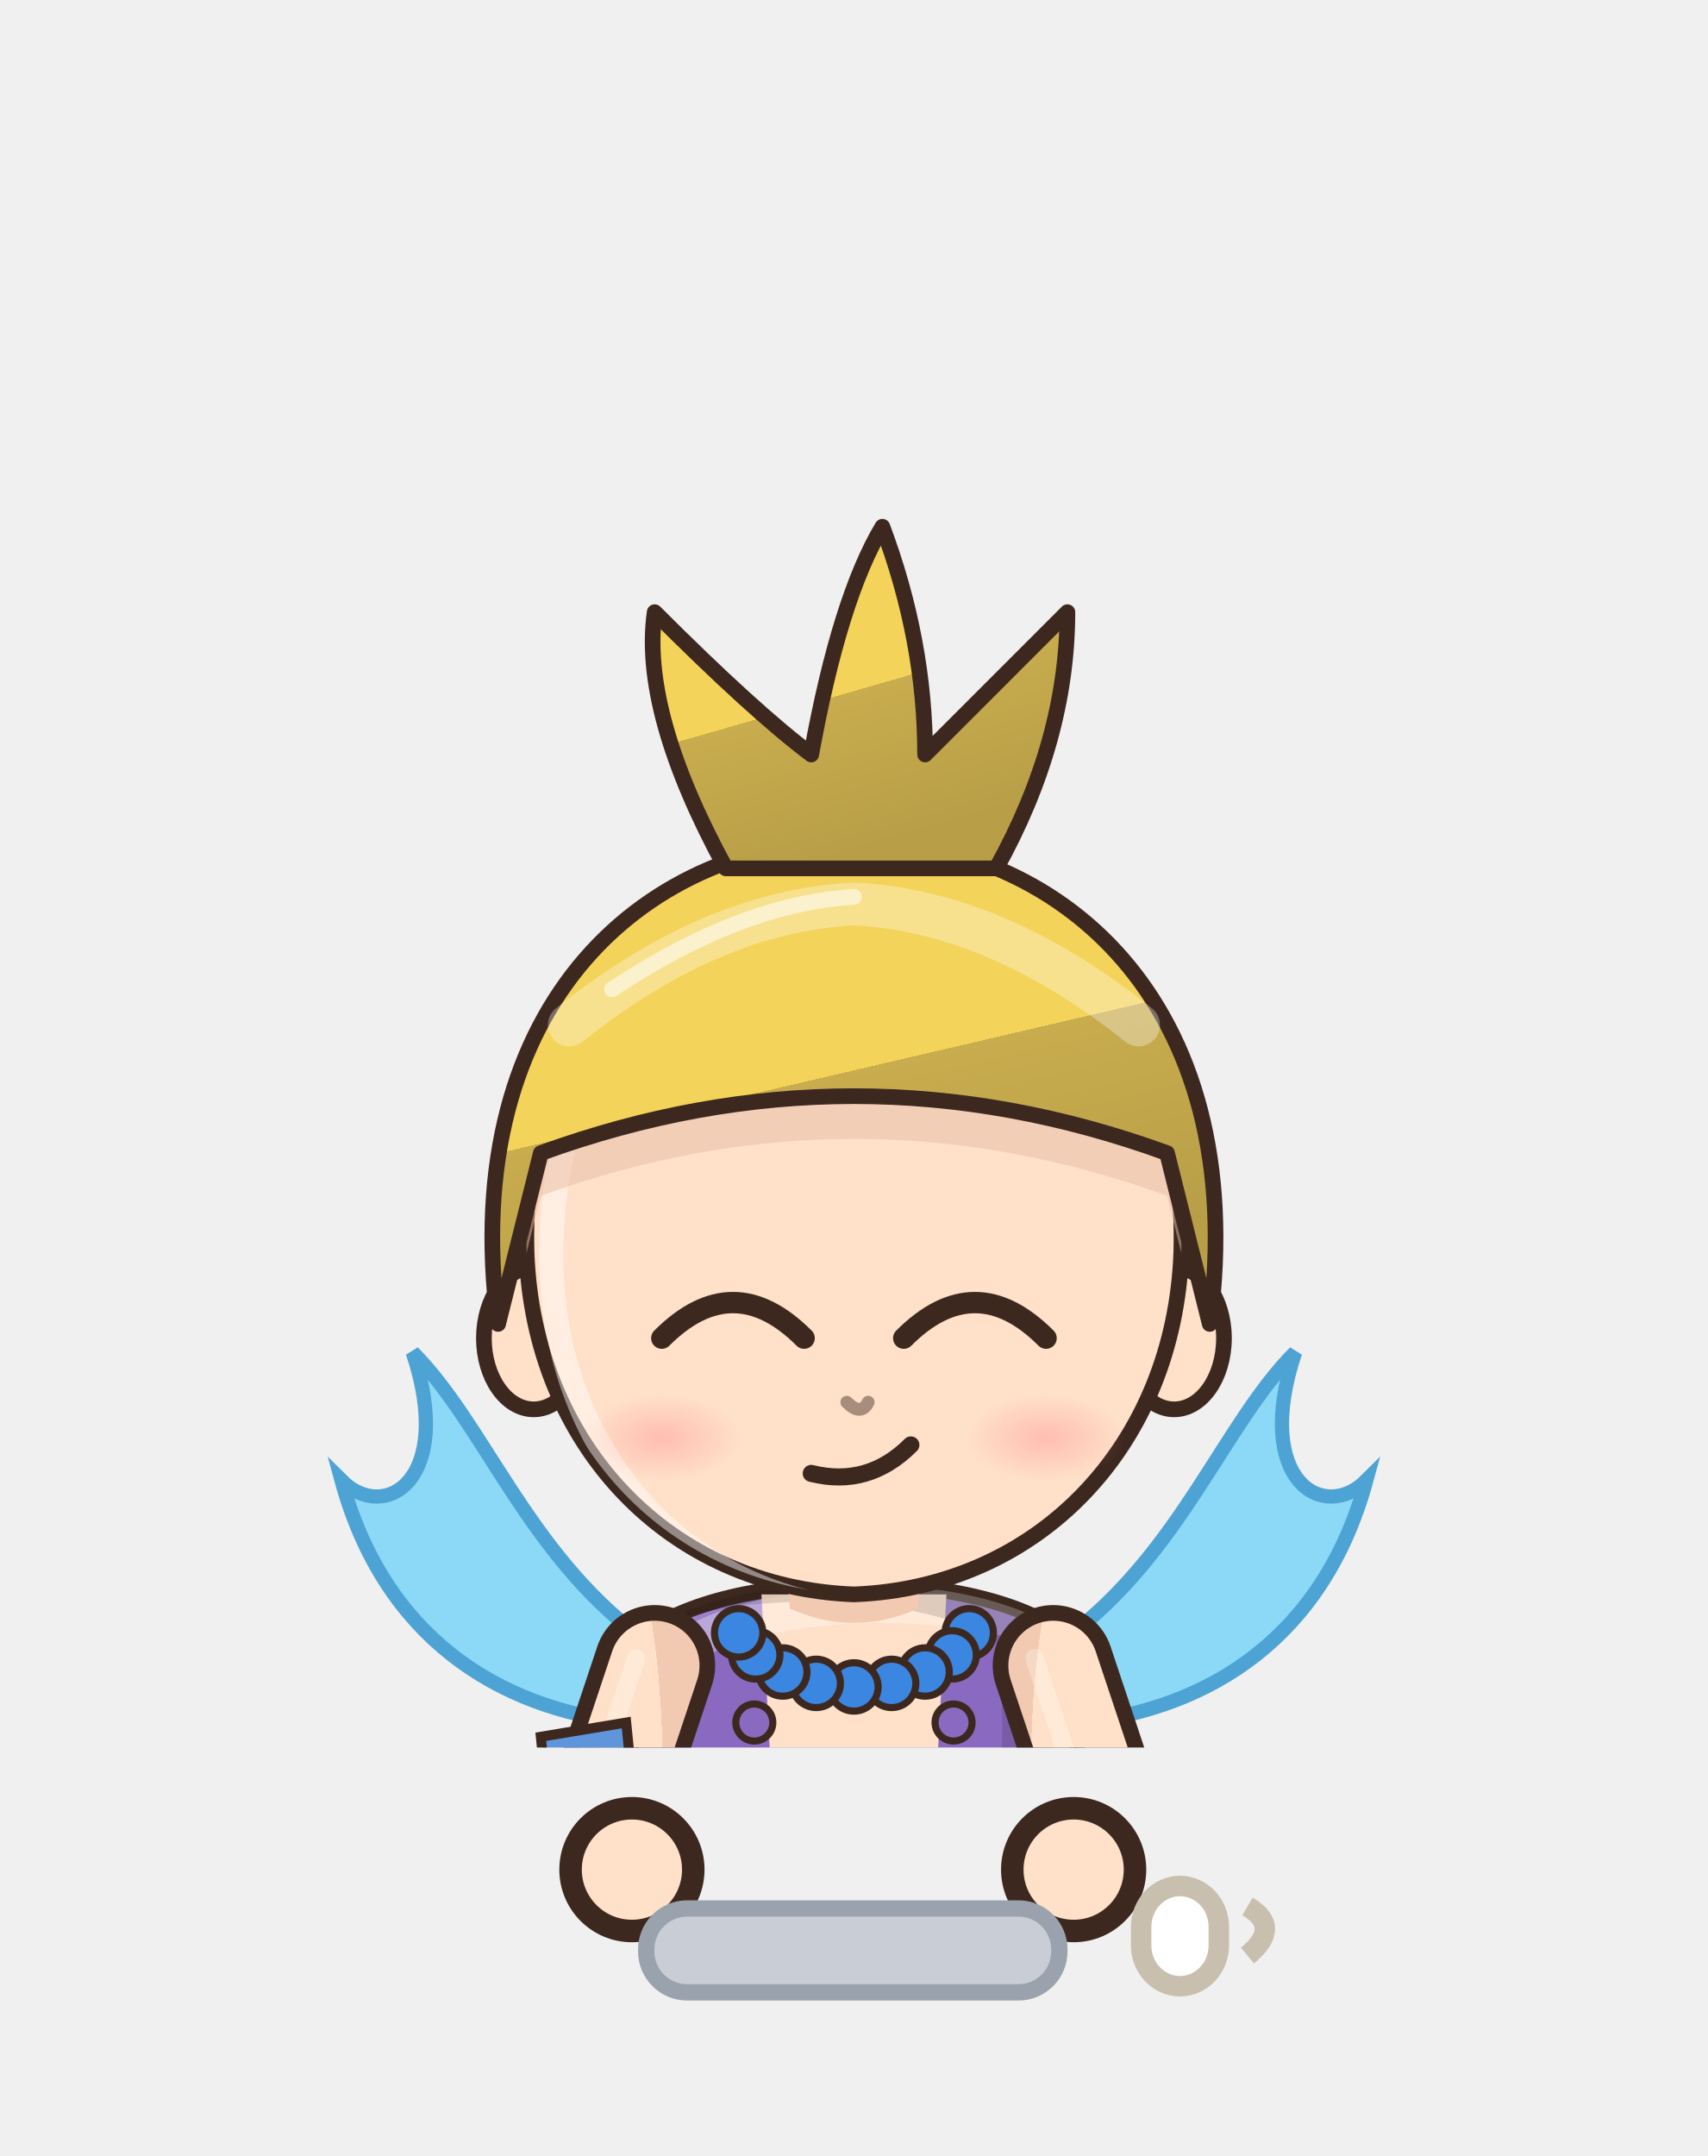
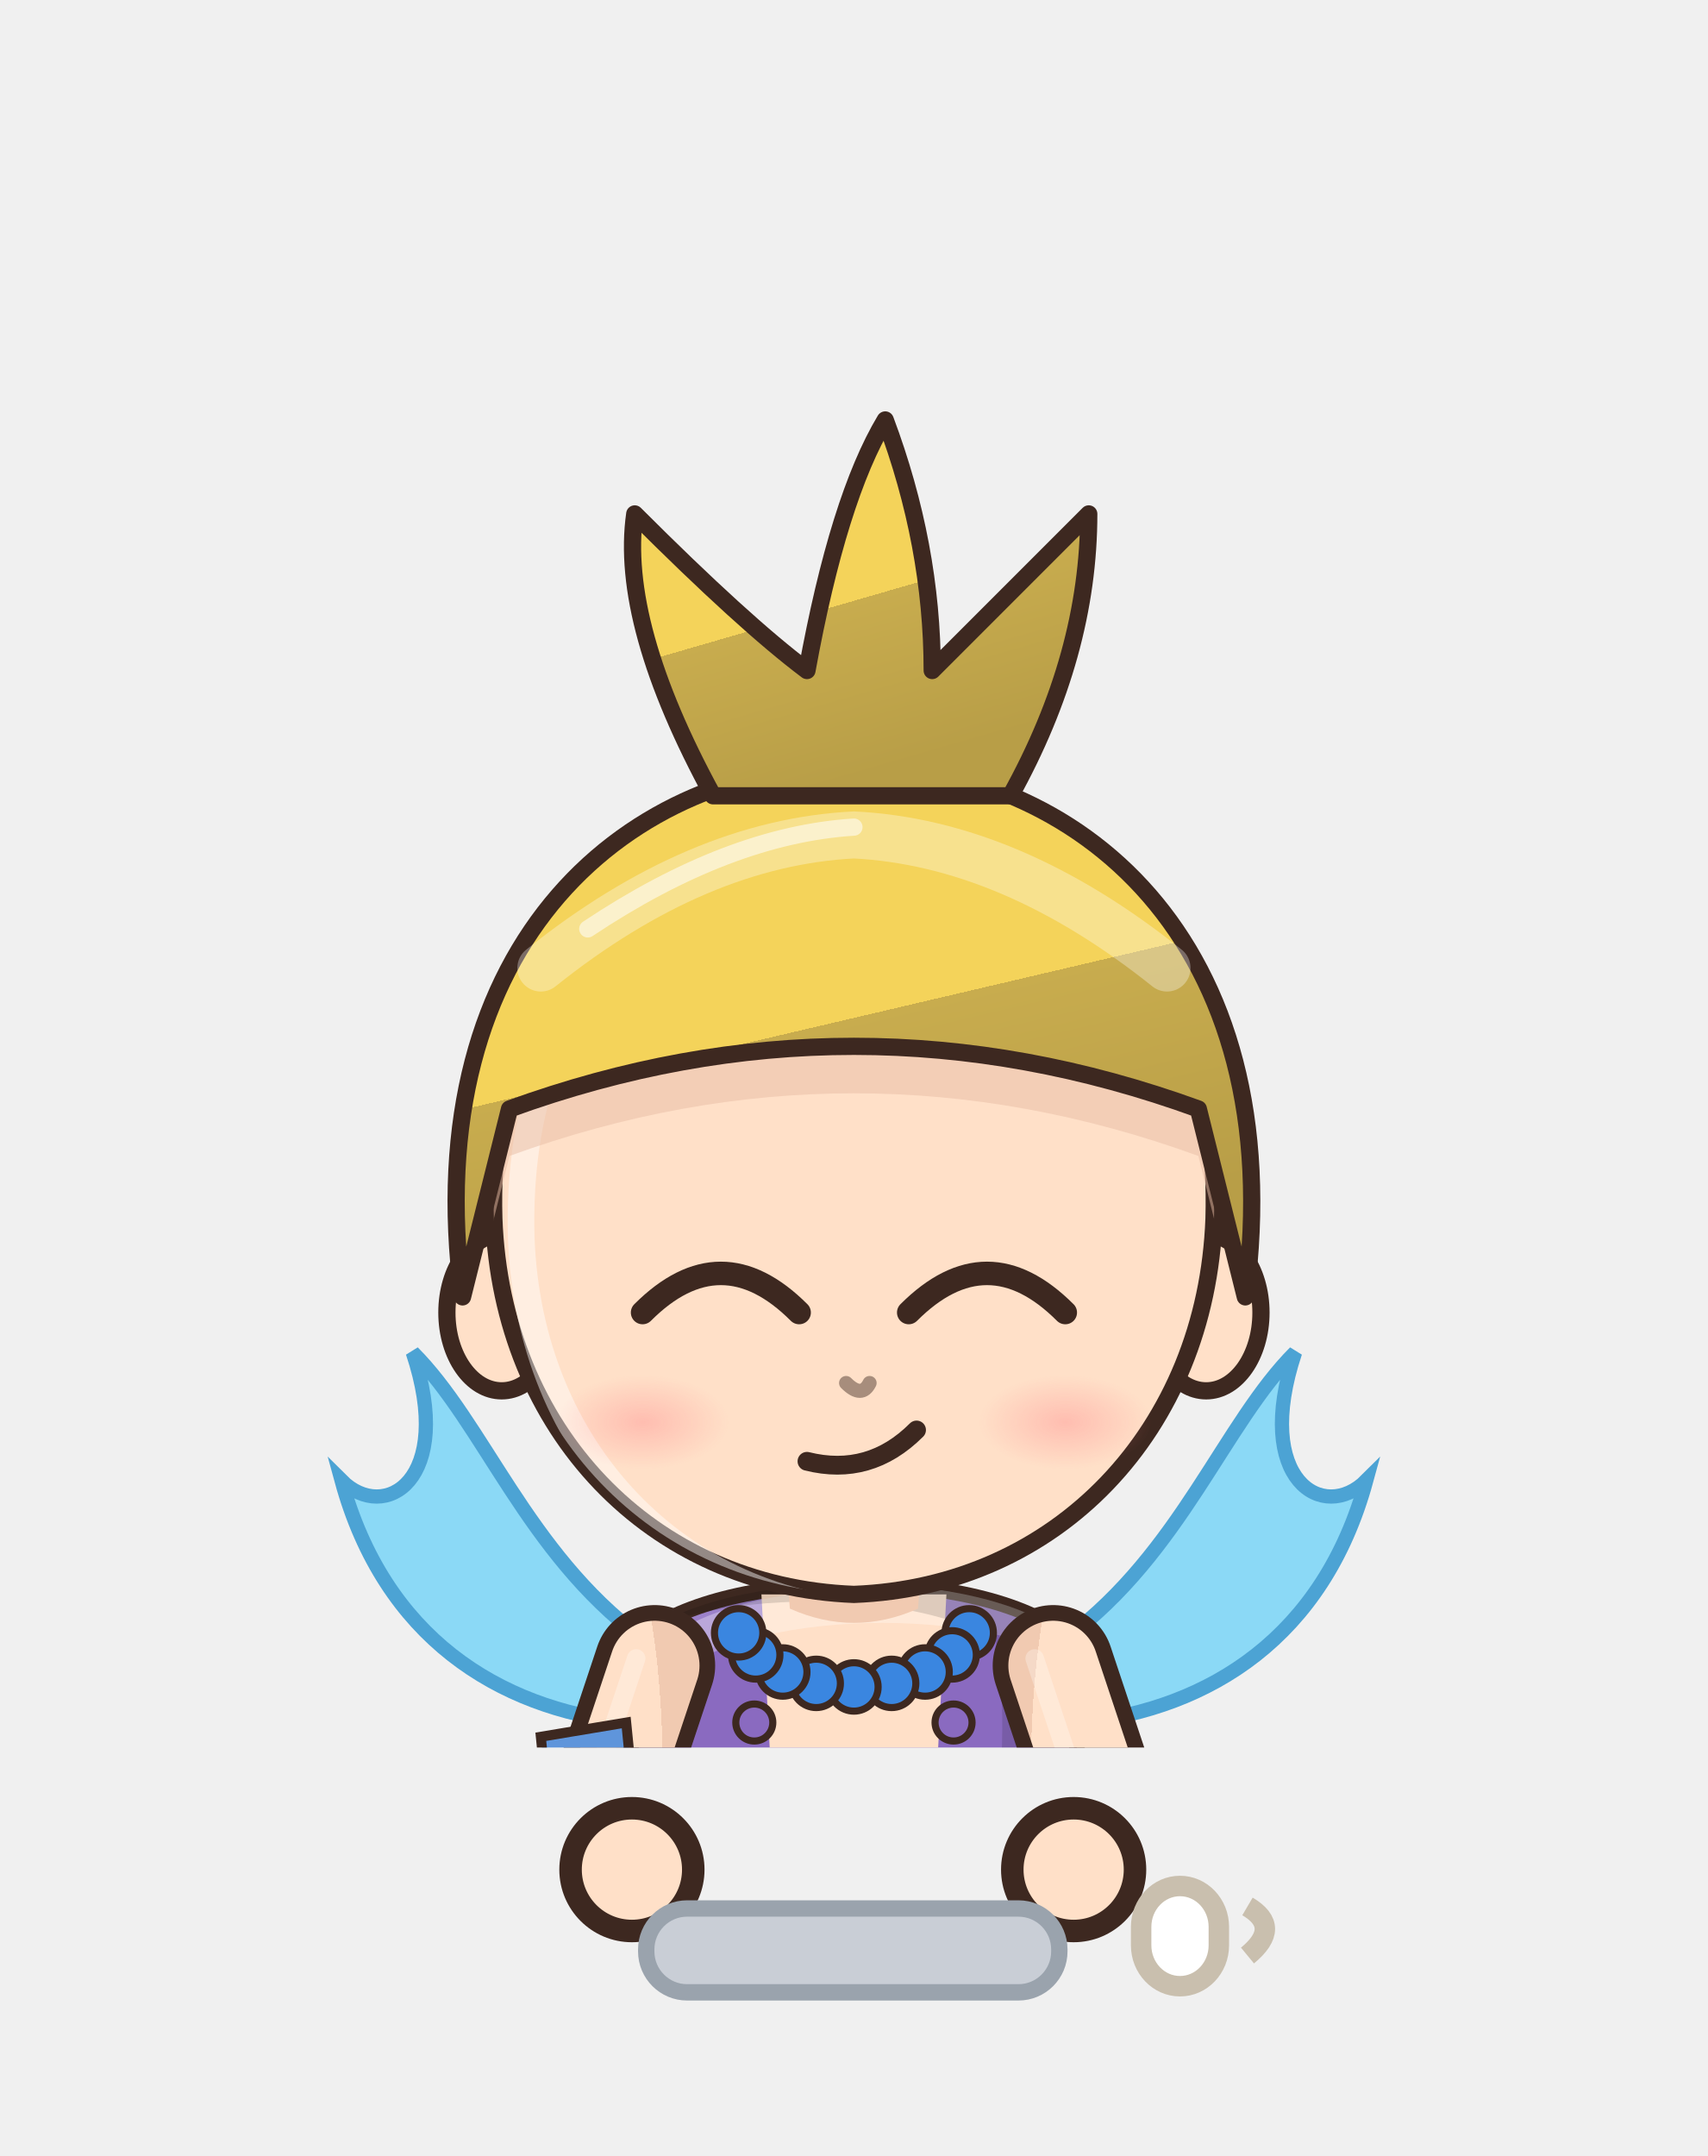
<svg xmlns="http://www.w3.org/2000/svg" viewBox="493.6 308.6 83.5 105.4" width="83.5" height="105.4">
  <svg x="493.6" y="308.6" viewBox="-120 -180 240 245.51" width="83.512" height="85.431">
    <defs>
      <linearGradient id="hair60" x1="0" y1="0" x2=".35" y2="1">
        <stop offset="0" stop-color="#f5da74" />
        <stop offset=".16" stop-color="#f5da74" />
        <stop offset=".16" stop-color="#f4d35a" />
        <stop offset=".58" stop-color="#f4d35a" />
        <stop offset=".58" stop-color="#c8ac4e" />
        <stop offset="1" stop-color="#b89e47" />
      </linearGradient>
      <radialGradient id="skin60" cx=".4" cy=".32" r=".85">
        <stop offset="0" stop-color="#ffe0c8" />
        <stop offset=".84" stop-color="#ffe0c8" />
        <stop offset=".84" stop-color="#f1cab1" />
        <stop offset="1" stop-color="#f1cab1" />
      </radialGradient>
      <linearGradient id="cloth60" x1="0" y1="0" x2=".45" y2="1">
        <stop offset="0" stop-color="#9c81ca" />
        <stop offset=".16" stop-color="#9c81ca" />
        <stop offset=".16" stop-color="#8a6ac0" />
        <stop offset=".6" stop-color="#8a6ac0" />
        <stop offset=".6" stop-color="#7559a3" />
        <stop offset="1" stop-color="#6b5195" />
      </linearGradient>
      <linearGradient id="iris60" x1="0" y1="0" x2="0" y2="1">
        <stop offset="0" stop-color="#212836" />
        <stop offset=".5" stop-color="#4a5a7a" />
        <stop offset="1" stop-color="#9ba4b5" />
      </linearGradient>
      <linearGradient id="straw60" x1="0" y1="0" x2=".3" y2="1">
        <stop offset="0" stop-color="#ffe7aa" />
        <stop offset=".16" stop-color="#ffe7aa" />
        <stop offset=".16" stop-color="#ffe39a" />
        <stop offset=".58" stop-color="#ffe39a" />
        <stop offset=".58" stop-color="#e9b456" />
        <stop offset="1" stop-color="#d6a54f" />
      </linearGradient>
      <radialGradient id="blush60">
        <stop offset="0" stop-color="#ff7f86" stop-opacity=".9" />
        <stop offset="1" stop-color="#ff7f86" stop-opacity="0" />
      </radialGradient>
      <clipPath id="face60">
        <path d="M -46,-4 C -47,-38 -25,-55 0,-55 C 25,-55 47,-38 46,-4 C 45,23 26,43 0,44 C -26,43 -45,23 -46,-4 Z" />
      </clipPath>
      <clipPath id="torso60">
        <path d="M -30,50 C -34,68 -28,94 -26,124 L 26,124 C 28,94 34,68 30,50 C 18,40 -18,40 -30,50 Z" />
      </clipPath>
    </defs>
    <ellipse cx="0" cy="208" rx="42" ry="7" fill="#000000" opacity=".16" />
+     <g transform="translate(0,44) scale(1.1) translate(0,-44)" />
    <path d="M -23.5,118 Q -24.5,160.0 -20.5,202 L -5.5,202 Q -1.5,160.0 -2.5,118 Z" fill="#3b4258" stroke="#3d2820" stroke-width="2.2" stroke-linejoin="round" />
    <path d="M -9,124 Q -8,160 -10,196" stroke="#000000" stroke-width="4.5" fill="none" opacity=".14" stroke-linecap="round" />
    <path d="M -18,126 Q -19,150 -18,170" stroke="#ffffff" stroke-width="2" fill="none" opacity=".22" stroke-linecap="round" />
    <ellipse cx="-13" cy="205" rx="14" ry="7" fill="#3a2a24" stroke="#3d2820" stroke-width="2.2" stroke-linejoin="round" />
    <ellipse cx="-17" cy="202.5" rx="5" ry="2" fill="#ffffff" opacity=".35" />
    <path d="M 2.5,118 Q 1.5,160.0 5.5,202 L 20.5,202 Q 24.5,160.0 23.5,118 Z" fill="#3b4258" stroke="#3d2820" stroke-width="2.2" stroke-linejoin="round" />
    <path d="M 17,124 Q 18,160 16,196" stroke="#000000" stroke-width="4.5" fill="none" opacity=".14" stroke-linecap="round" />
    <path d="M 8,126 Q 7,150 8,170" stroke="#ffffff" stroke-width="2" fill="none" opacity=".22" stroke-linecap="round" />
    <ellipse cx="13" cy="205" rx="14" ry="7" fill="#3a2a24" stroke="#3d2820" stroke-width="2.2" stroke-linejoin="round" />
    <ellipse cx="9" cy="202.5" rx="5" ry="2" fill="#ffffff" opacity=".35" />
    <path d="M -30,50 C -34,68 -28,94 -26,124 L 26,124 C 28,94 34,68 30,50 C 18,40 -18,40 -30,50 Z" fill="url(#cloth60)" stroke="#3d2820" stroke-width="2.2" stroke-linejoin="round" />
    <path d="M -13,44 L 13,44 L 9,118 L -9,118 Z" fill="url(#skin60)" />
    <circle cx="-14" cy="62" r="2.6" fill="#8a6ac0" stroke="#3d2820" stroke-width="1" />
    <circle cx="-14" cy="80" r="2.6" fill="#8a6ac0" stroke="#3d2820" stroke-width="1" />
    <circle cx="-14" cy="98" r="2.6" fill="#8a6ac0" stroke="#3d2820" stroke-width="1" />
    <circle cx="14" cy="62" r="2.6" fill="#8a6ac0" stroke="#3d2820" stroke-width="1" />
    <circle cx="14" cy="80" r="2.6" fill="#8a6ac0" stroke="#3d2820" stroke-width="1" />
    <circle cx="14" cy="98" r="2.6" fill="#8a6ac0" stroke="#3d2820" stroke-width="1" />
    <g clip-path="url(#torso60)">
      <path d="M -30,50 C -34,68 -28,94 -26,124 L 26,124 C 28,94 34,68 30,50 C 18,40 -18,40 -30,50 Z" transform="translate(4,3)" fill="none" stroke="#ffffff" stroke-width="5" opacity=".3" />
      <path d="M -30,50 C -34,68 -28,94 -26,124 L 26,124 C 28,94 34,68 30,50 C 18,40 -18,40 -30,50 Z" transform="translate(-6,-2)" fill="none" stroke="#000000" stroke-width="9" opacity=".13" />
    </g>
    <circle cx="16.2" cy="49.4" r="3.4" fill="#3a86e0" stroke="#3d2820" stroke-width="1" />
    <circle cx="13.8" cy="52.5" r="3.4" fill="#3a86e0" stroke="#3d2820" stroke-width="1" />
    <circle cx="10.0" cy="54.9" r="3.4" fill="#3a86e0" stroke="#3d2820" stroke-width="1" />
    <circle cx="5.3" cy="56.5" r="3.4" fill="#3a86e0" stroke="#3d2820" stroke-width="1" />
    <circle cx="0.0" cy="57.0" r="3.4" fill="#3a86e0" stroke="#3d2820" stroke-width="1" />
    <circle cx="-5.3" cy="56.5" r="3.4" fill="#3a86e0" stroke="#3d2820" stroke-width="1" />
    <circle cx="-10.0" cy="54.9" r="3.4" fill="#3a86e0" stroke="#3d2820" stroke-width="1" />
    <circle cx="-13.8" cy="52.5" r="3.4" fill="#3a86e0" stroke="#3d2820" stroke-width="1" />
    <circle cx="-16.2" cy="49.4" r="3.4" fill="#3a86e0" stroke="#3d2820" stroke-width="1" />
    <path d="M -30,50 C -46,38 -52,20 -62,10 C -56,28 -66,34 -72,28 C -66,50 -50,60 -32,62 Z" fill="#7fd6f6" stroke="#3a9ad0" stroke-width="2" opacity=".9" />
    <path d="M 30,50 C 46,38 52,20 62,10 C 56,28 66,34 72,28 C 66,50 50,60 32,62 Z" fill="#7fd6f6" stroke="#3a9ad0" stroke-width="2" opacity=".9" />
    <path d="M -28,54 L -38,84 L -31,102" stroke="#3d2820" stroke-width="17" fill="none" stroke-linecap="round" stroke-linejoin="round" />
    <path d="M -28,54 L -38,84 L -31,102" stroke="url(#skin60)" stroke-width="12.6" fill="none" stroke-linecap="round" stroke-linejoin="round" />
    <path d="M -28,54 L -38,84 L -31,102" transform="translate(-2.6,-1)" stroke="#ffffff" stroke-width="2.6" fill="none" stroke-linecap="round" stroke-linejoin="round" opacity=".28" />
    <path d="M 28,54 L 38,84 L 31,102" stroke="#3d2820" stroke-width="17" fill="none" stroke-linecap="round" stroke-linejoin="round" />
    <path d="M 28,54 L 38,84 L 31,102" stroke="url(#skin60)" stroke-width="12.6" fill="none" stroke-linecap="round" stroke-linejoin="round" />
    <path d="M 28,54 L 38,84 L 31,102" transform="translate(-2.6,-1)" stroke="#ffffff" stroke-width="2.6" fill="none" stroke-linecap="round" stroke-linejoin="round" opacity=".28" />
    <circle cx="-31" cy="102" r="8.5" fill="url(#skin60)" stroke="#3d2820" stroke-width="2.2" />
    <circle cx="31" cy="102" r="8.5" fill="url(#skin60)" stroke="#3d2820" stroke-width="2.2" />
    <path d="M -44,64 L -32,62 L -31,72 L -43,74 Z" fill="#5f95db" stroke="#3d2820" stroke-width="1.4" />
    <path d="M -10,34 L 10,34 L 9,46 Q 0,50 -9,46 Z" fill="#f1cab1" />
-     <ellipse cx="-45" cy="8" rx="7" ry="10" fill="url(#skin60)" stroke="#3d2820" stroke-width="2.2" stroke-linejoin="round" />
-     <ellipse cx="45" cy="8" rx="7" ry="10" fill="url(#skin60)" stroke="#3d2820" stroke-width="2.2" stroke-linejoin="round" />
-     <path d="M -46,-4 C -47,-38 -25,-55 0,-55 C 25,-55 47,-38 46,-4 C 45,23 26,43 0,44 C -26,43 -45,23 -46,-4 Z" fill="url(#skin60)" stroke="#3d2820" stroke-width="2.2" stroke-linejoin="round" />
-     <g clip-path="url(#face60)">
-       <path d="M -46,-4 C -47,-38 -25,-55 0,-55 C 25,-55 47,-38 46,-4 C 45,23 26,43 0,44 C -26,43 -45,23 -46,-4 Z" transform="translate(3.5,2.5)" fill="none" stroke="#ffffff" stroke-width="3.4" opacity=".45" />
-     </g>
-     <g clip-path="url(#face60)">
-       <path d="M -50,6 C -56,-40 -28,-62 0,-62 C 28,-62 56,-40 50,6 L 44,-18 Q 0,-34 -44,-18 Z" transform="translate(0,6)" fill="#e7bca4" opacity=".5" />
-     </g>
-     <path d="M -27,8 Q -17,-2 -7,8" stroke="#3d2820" stroke-width="3" fill="none" stroke-linecap="round" />
-     <path d="M 7,8 Q 17,-2 27,8" stroke="#3d2820" stroke-width="3" fill="none" stroke-linecap="round" />
-     <path d="M -6,27 Q 2,29 8,23" stroke="#3d2820" stroke-width="2.4" fill="none" stroke-linecap="round" />
-     <ellipse cx="-27" cy="22" rx="11" ry="6" fill="url(#blush60)" opacity="0.40" />
-     <ellipse cx="27" cy="22" rx="11" ry="6" fill="url(#blush60)" opacity="0.40" />
-     <path d="M -1,17 Q 1,19 2,17" stroke="#a78d7c" stroke-width="1.8" fill="none" stroke-linecap="round" />
-     <path d="M -50,6 C -56,-40 -28,-62 0,-62 C 28,-62 56,-40 50,6 L 44,-18 Q 0,-34 -44,-18 Z" fill="url(#hair60)" stroke="#3d2820" stroke-width="2.2" stroke-linejoin="round" />
-     <path d="M -18,-58 Q -30,-80 -28,-94 Q -14,-80 -6,-74 Q -2,-96 4,-106 Q 10,-90 10,-74 Q 20,-84 30,-94 Q 30,-76 20,-58 Z" fill="url(#hair60)" stroke="#3d2820" stroke-width="2.2" stroke-linejoin="round" />
-     <defs>
-       <clipPath id="hf60">
-         <path d="M -50,6 C -56,-40 -28,-62 0,-62 C 28,-62 56,-40 50,6 L 44,-18 Q 0,-34 -44,-18 Z" />
-       </clipPath>
-     </defs>
-     <g clip-path="url(#hf60)">
-       <path d="M -40,-36 Q -20,-52 0,-53 Q 20,-52 40,-36" stroke="#ffffff" stroke-width="6" fill="none" stroke-linecap="round" opacity=".32" />
-       <path d="M -34,-41 Q -16,-53 0,-54" stroke="#ffffff" stroke-width="2.2" fill="none" stroke-linecap="round" opacity=".55" />
+     <g transform="translate(0,44) scale(1.1) translate(0,-44)">
+       <ellipse cx="-45" cy="8" rx="7" ry="10" fill="url(#skin60)" stroke="#3d2820" stroke-width="2.2" stroke-linejoin="round" />
+       <ellipse cx="45" cy="8" rx="7" ry="10" fill="url(#skin60)" stroke="#3d2820" stroke-width="2.2" stroke-linejoin="round" />
+       <path d="M -46,-4 C -47,-38 -25,-55 0,-55 C 25,-55 47,-38 46,-4 C 45,23 26,43 0,44 C -26,43 -45,23 -46,-4 Z" fill="url(#skin60)" stroke="#3d2820" stroke-width="2.2" stroke-linejoin="round" />
+       <g clip-path="url(#face60)">
+         <path d="M -46,-4 C -47,-38 -25,-55 0,-55 C 25,-55 47,-38 46,-4 C 45,23 26,43 0,44 C -26,43 -45,23 -46,-4 Z" transform="translate(3.5,2.5)" fill="none" stroke="#ffffff" stroke-width="3.4" opacity=".45" />
+       </g>
+       <g clip-path="url(#face60)">
+         <path d="M -50,6 C -56,-40 -28,-62 0,-62 C 28,-62 56,-40 50,6 L 44,-18 Q 0,-34 -44,-18 Z" transform="translate(0,6)" fill="#e7bca4" opacity=".5" />
+       </g>
+       <path d="M -27,8 Q -17,-2 -7,8" stroke="#3d2820" stroke-width="3" fill="none" stroke-linecap="round" />
+       <path d="M 7,8 Q 17,-2 27,8" stroke="#3d2820" stroke-width="3" fill="none" stroke-linecap="round" />
+       <path d="M -6,27 Q 2,29 8,23" stroke="#3d2820" stroke-width="2.4" fill="none" stroke-linecap="round" />
+       <ellipse cx="-27" cy="22" rx="11" ry="6" fill="url(#blush60)" opacity="0.40" />
+       <ellipse cx="27" cy="22" rx="11" ry="6" fill="url(#blush60)" opacity="0.40" />
+       <path d="M -1,17 Q 1,19 2,17" stroke="#a78d7c" stroke-width="1.8" fill="none" stroke-linecap="round" />
+       <path d="M -50,6 C -56,-40 -28,-62 0,-62 C 28,-62 56,-40 50,6 L 44,-18 Q 0,-34 -44,-18 Z" fill="url(#hair60)" stroke="#3d2820" stroke-width="2.2" stroke-linejoin="round" />
+       <path d="M -18,-58 Q -30,-80 -28,-94 Q -14,-80 -6,-74 Q -2,-96 4,-106 Q 10,-90 10,-74 Q 20,-84 30,-94 Q 30,-76 20,-58 Z" fill="url(#hair60)" stroke="#3d2820" stroke-width="2.2" stroke-linejoin="round" />
+       <defs>
+         <clipPath id="hf60">
+           <path d="M -50,6 C -56,-40 -28,-62 0,-62 C 28,-62 56,-40 50,6 L 44,-18 Q 0,-34 -44,-18 Z" />
+         </clipPath>
+       </defs>
+       <g clip-path="url(#hf60)">
+         <path d="M -40,-36 Q -20,-52 0,-53 Q 20,-52 40,-36" stroke="#ffffff" stroke-width="6" fill="none" stroke-linecap="round" opacity=".32" />
+         <path d="M -34,-41 Q -16,-53 0,-54" stroke="#ffffff" stroke-width="2.2" fill="none" stroke-linecap="round" opacity=".55" />
+       </g>
    </g>
  </svg>
  <circle cx="524.5" cy="400.0" r="3.0" fill="#ffe0c8" stroke="#3d2820" stroke-width="1.1" />
  <circle cx="546.1" cy="400.0" r="3.0" fill="#ffe0c8" stroke="#3d2820" stroke-width="1.1" />
  <rect x="525.2" y="401.9" width="20.2" height="4.1" rx="2" fill="#c9ced6" stroke="#9aa3ad" stroke-width=".8" />
  <rect x="549.4" y="400.8" width="3.8" height="4.9" rx="2" fill="#ffffff" stroke="#c9bfae" />
  <path d="M 554.6,401.8 q 1.7,1.0 0,2.4" stroke="#c9bfae" fill="none" />
</svg>
